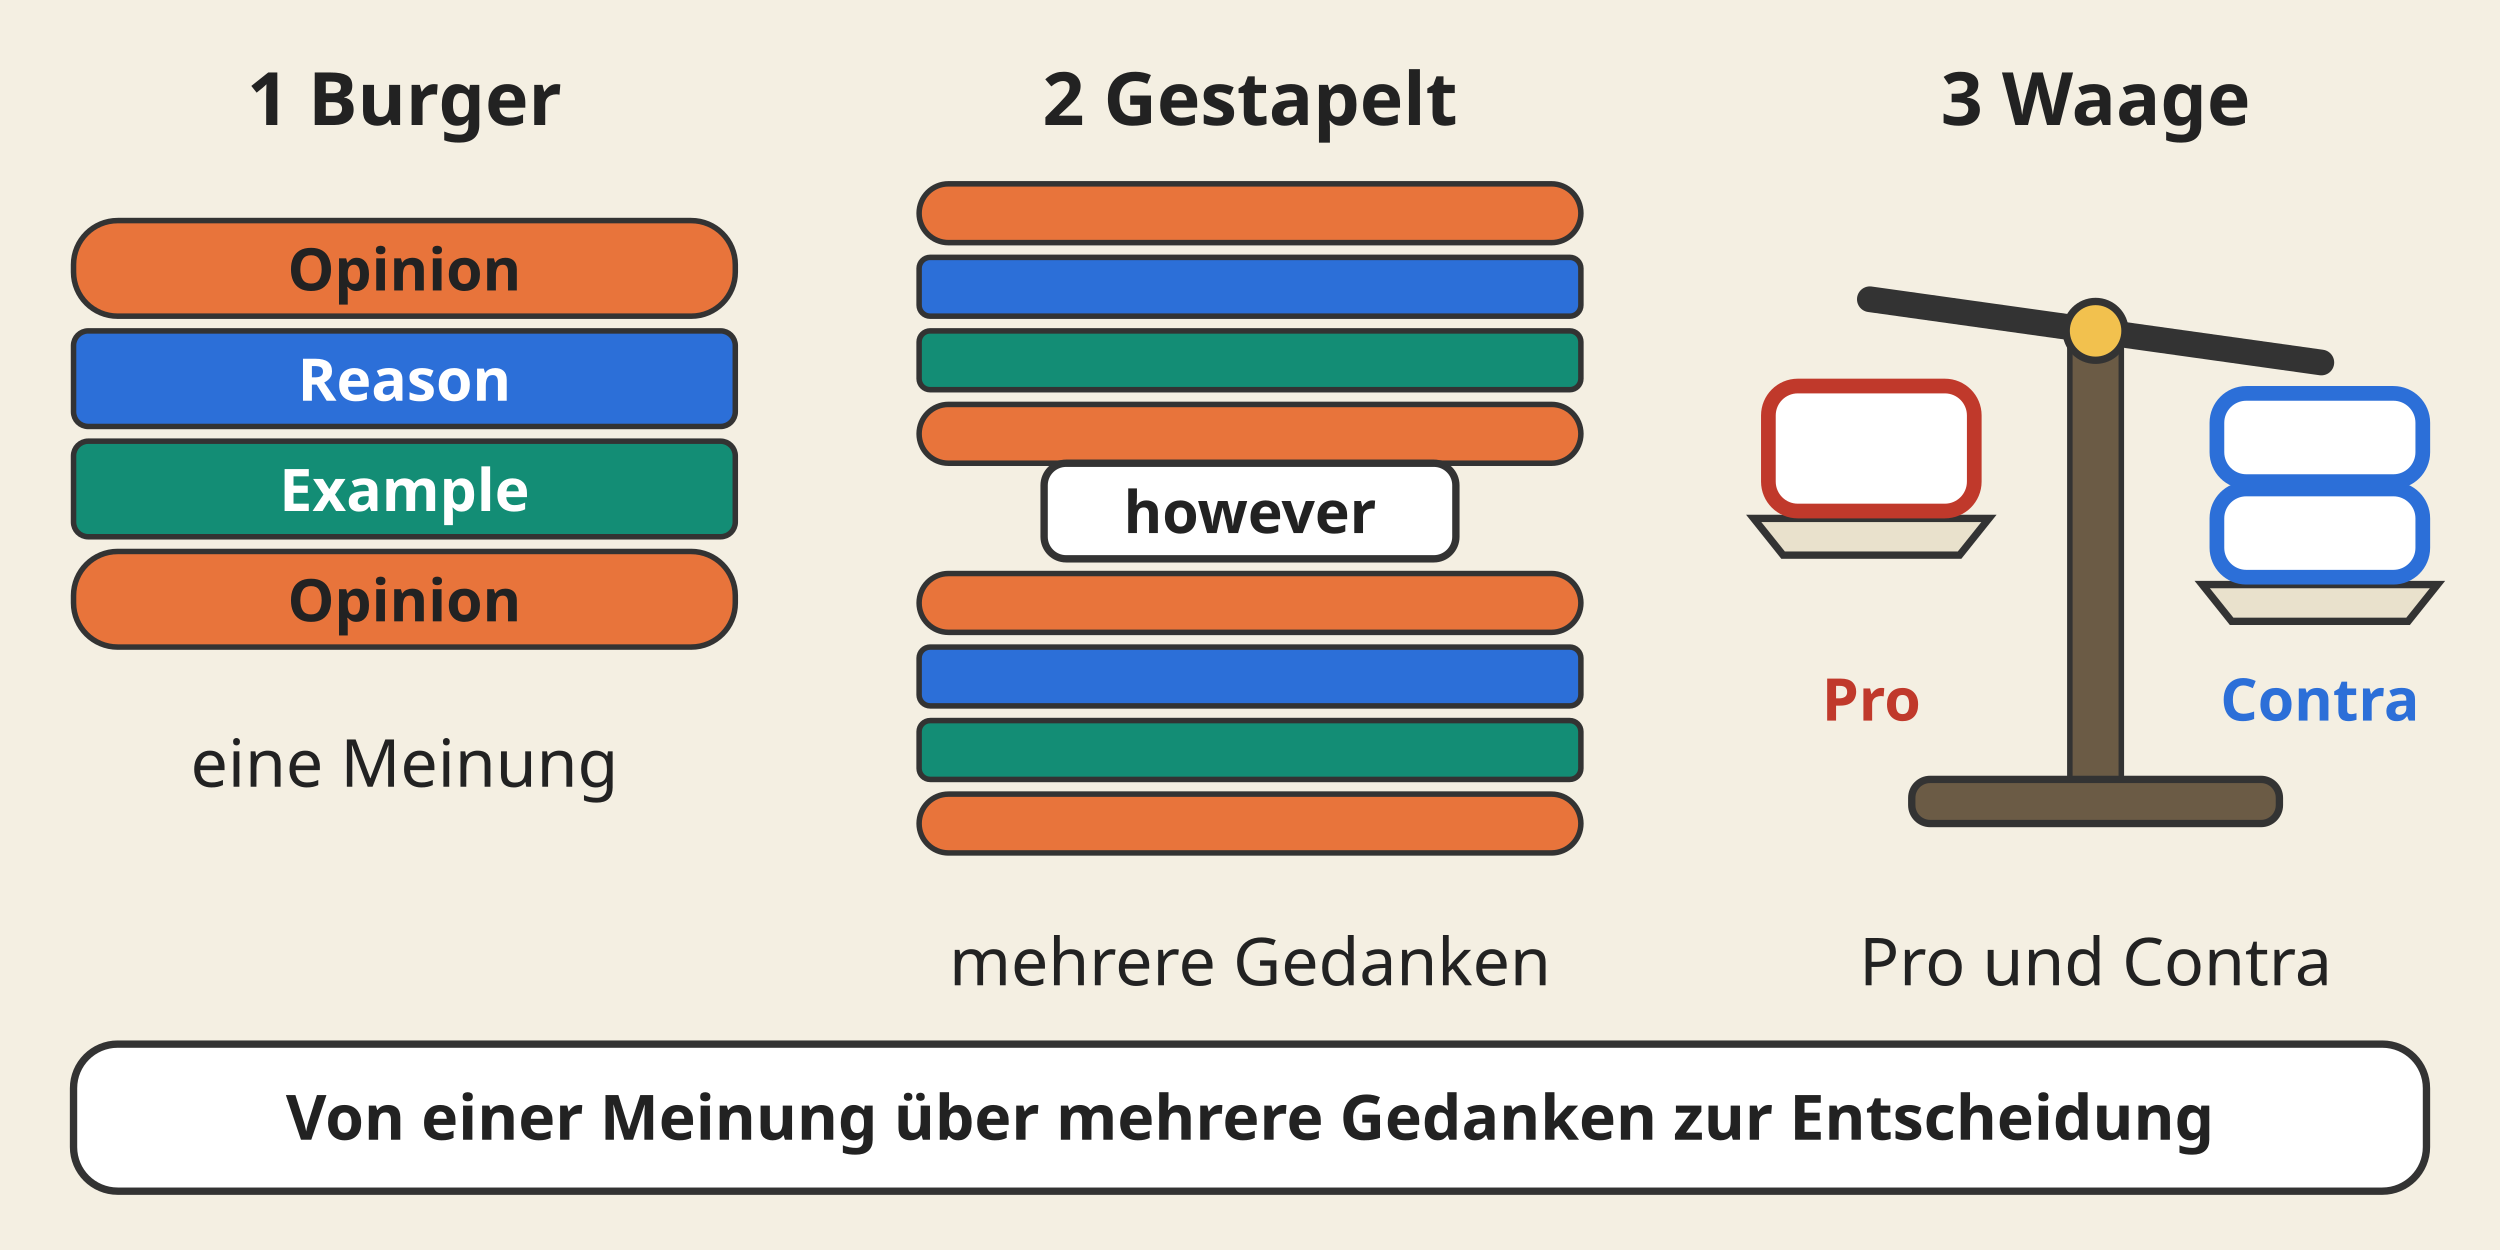
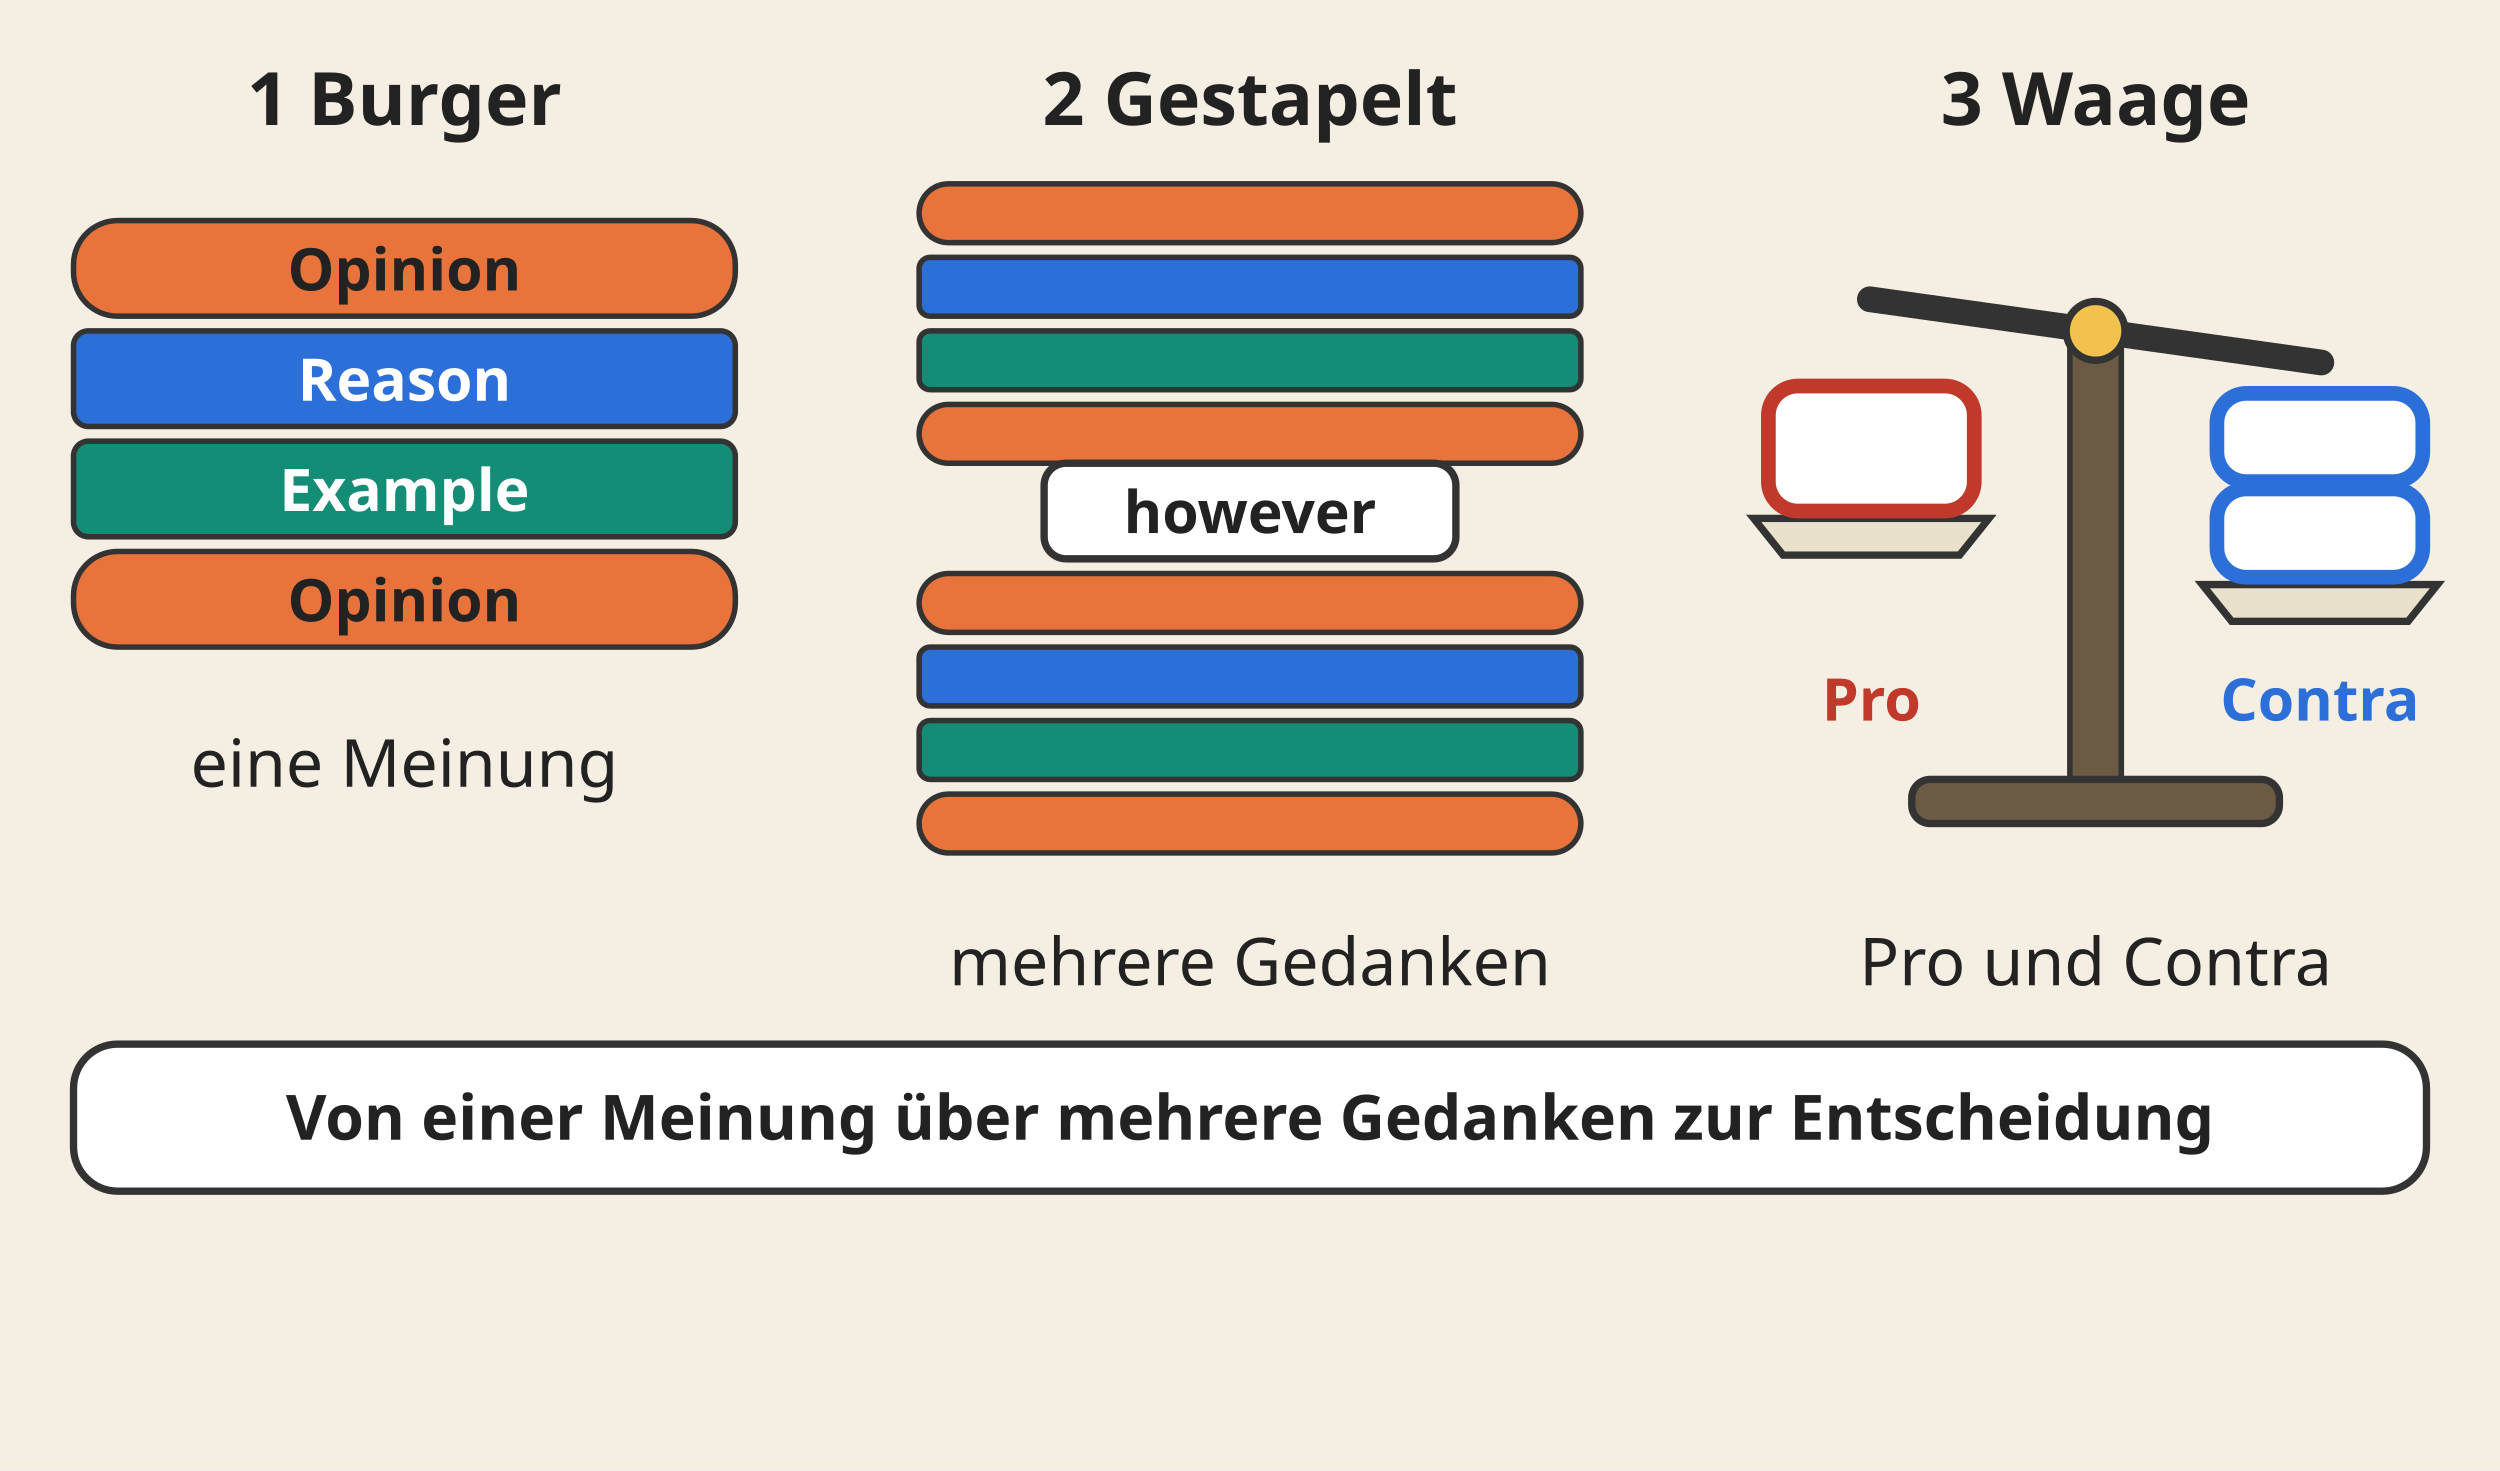
- <svg xmlns="http://www.w3.org/2000/svg" viewBox="0 0 680 340" role="img">
-   <rect width="680" height="340" fill="#f4efe2" />
+ <svg xmlns="http://www.w3.org/2000/svg" viewBox="0 0 680 400" role="img">
+   <rect width="680" height="400" fill="#f4efe2" />
  <rect x="20" y="60" width="180" height="26" rx="12" fill="#e8743b" stroke="#333" stroke-width="1.5" />
  <text x="110" y="79" text-anchor="middle" font-family="sans-serif" font-size="16" font-weight="bold" fill="#222">Opinion</text>
  <rect x="20" y="90" width="180" height="26" rx="4" fill="#2c6fd8" stroke="#333" stroke-width="1.5" />
  <text x="110" y="109" text-anchor="middle" font-family="sans-serif" font-size="16" font-weight="bold" fill="#fff">Reason</text>
  <rect x="20" y="120" width="180" height="26" rx="4" fill="#138d75" stroke="#333" stroke-width="1.5" />
  <text x="110" y="139" text-anchor="middle" font-family="sans-serif" font-size="16" font-weight="bold" fill="#fff">Example</text>
  <rect x="20" y="150" width="180" height="26" rx="12" fill="#e8743b" stroke="#333" stroke-width="1.5" />
  <text x="110" y="169" text-anchor="middle" font-family="sans-serif" font-size="16" font-weight="bold" fill="#222">Opinion</text>
  <text x="110" y="34" text-anchor="middle" font-family="sans-serif" font-size="20" font-weight="bold" fill="#222">1  Burger</text>
  <text x="110" y="214" text-anchor="middle" font-family="sans-serif" font-size="18" font-weight="normal" fill="#222">eine Meinung</text>
  <text x="340" y="34" text-anchor="middle" font-family="sans-serif" font-size="20" font-weight="bold" fill="#222">2  Gestapelt</text>
  <rect x="250" y="50" width="180" height="16" rx="8" fill="#e8743b" stroke="#333" stroke-width="1.5" />
  <rect x="250" y="70" width="180" height="16" rx="3" fill="#2c6fd8" stroke="#333" stroke-width="1.5" />
  <rect x="250" y="90" width="180" height="16" rx="3" fill="#138d75" stroke="#333" stroke-width="1.5" />
  <rect x="250" y="110" width="180" height="16" rx="8" fill="#e8743b" stroke="#333" stroke-width="1.5" />
  <rect x="250" y="156" width="180" height="16" rx="8" fill="#e8743b" stroke="#333" stroke-width="1.5" />
  <rect x="250" y="176" width="180" height="16" rx="3" fill="#2c6fd8" stroke="#333" stroke-width="1.5" />
  <rect x="250" y="196" width="180" height="16" rx="3" fill="#138d75" stroke="#333" stroke-width="1.5" />
  <rect x="250" y="216" width="180" height="16" rx="8" fill="#e8743b" stroke="#333" stroke-width="1.5" />
  <rect x="284" y="126" width="112" height="26" rx="6" fill="#fff" stroke="#333" stroke-width="2" />
  <text x="340" y="145" text-anchor="middle" font-family="sans-serif" font-size="16" font-weight="bold" fill="#222">however</text>
  <text x="340" y="268" text-anchor="middle" font-family="sans-serif" font-size="18" font-weight="normal" fill="#222">mehrere Gedanken</text>
  <text x="570" y="34" text-anchor="middle" font-family="sans-serif" font-size="20" font-weight="bold" fill="#222">3  Waage</text>
  <rect x="563" y="90" width="14" height="124" fill="#6b5b45" stroke="#333" stroke-width="1.5" />
  <line x1="508.6" y1="81.4" x2="631.4" y2="98.6" stroke="#333" stroke-width="7" stroke-linecap="round" />
  <circle cx="570" cy="90" r="8" fill="#f2c14e" stroke="#333" stroke-width="2" />
  <path d="M477 141 H541 L533 151 H485 Z" fill="#e9e1cc" stroke="#333" stroke-width="2" />
  <path d="M599 159 H663 L655 169 H607 Z" fill="#e9e1cc" stroke="#333" stroke-width="2" />
  <rect x="481" y="105" width="56" height="34" rx="8" fill="#fff" stroke="#c0392b" stroke-width="4" />
  <rect x="603" y="133" width="56" height="24" rx="8" fill="#fff" stroke="#2c6fd8" stroke-width="4" />
  <rect x="603" y="107" width="56" height="24" rx="8" fill="#fff" stroke="#2c6fd8" stroke-width="4" />
  <text x="509" y="196" text-anchor="middle" font-family="sans-serif" font-size="16" font-weight="bold" fill="#c0392b">Pro</text>
  <text x="631" y="196" text-anchor="middle" font-family="sans-serif" font-size="16" font-weight="bold" fill="#2c6fd8">Contra</text>
  <rect x="520" y="212" width="100" height="12" rx="5" fill="#6b5b45" stroke="#333" stroke-width="2" />
  <text x="570" y="268" text-anchor="middle" font-family="sans-serif" font-size="18" font-weight="normal" fill="#222">Pro und Contra</text>
  <rect x="20" y="284" width="640" height="40" rx="12" fill="#fff" stroke="#333" stroke-width="2" />
  <text x="340" y="310" text-anchor="middle" font-family="sans-serif" font-size="17" font-weight="bold" fill="#222">Von einer Meinung über mehrere Gedanken zur Entscheidung</text>
</svg>
